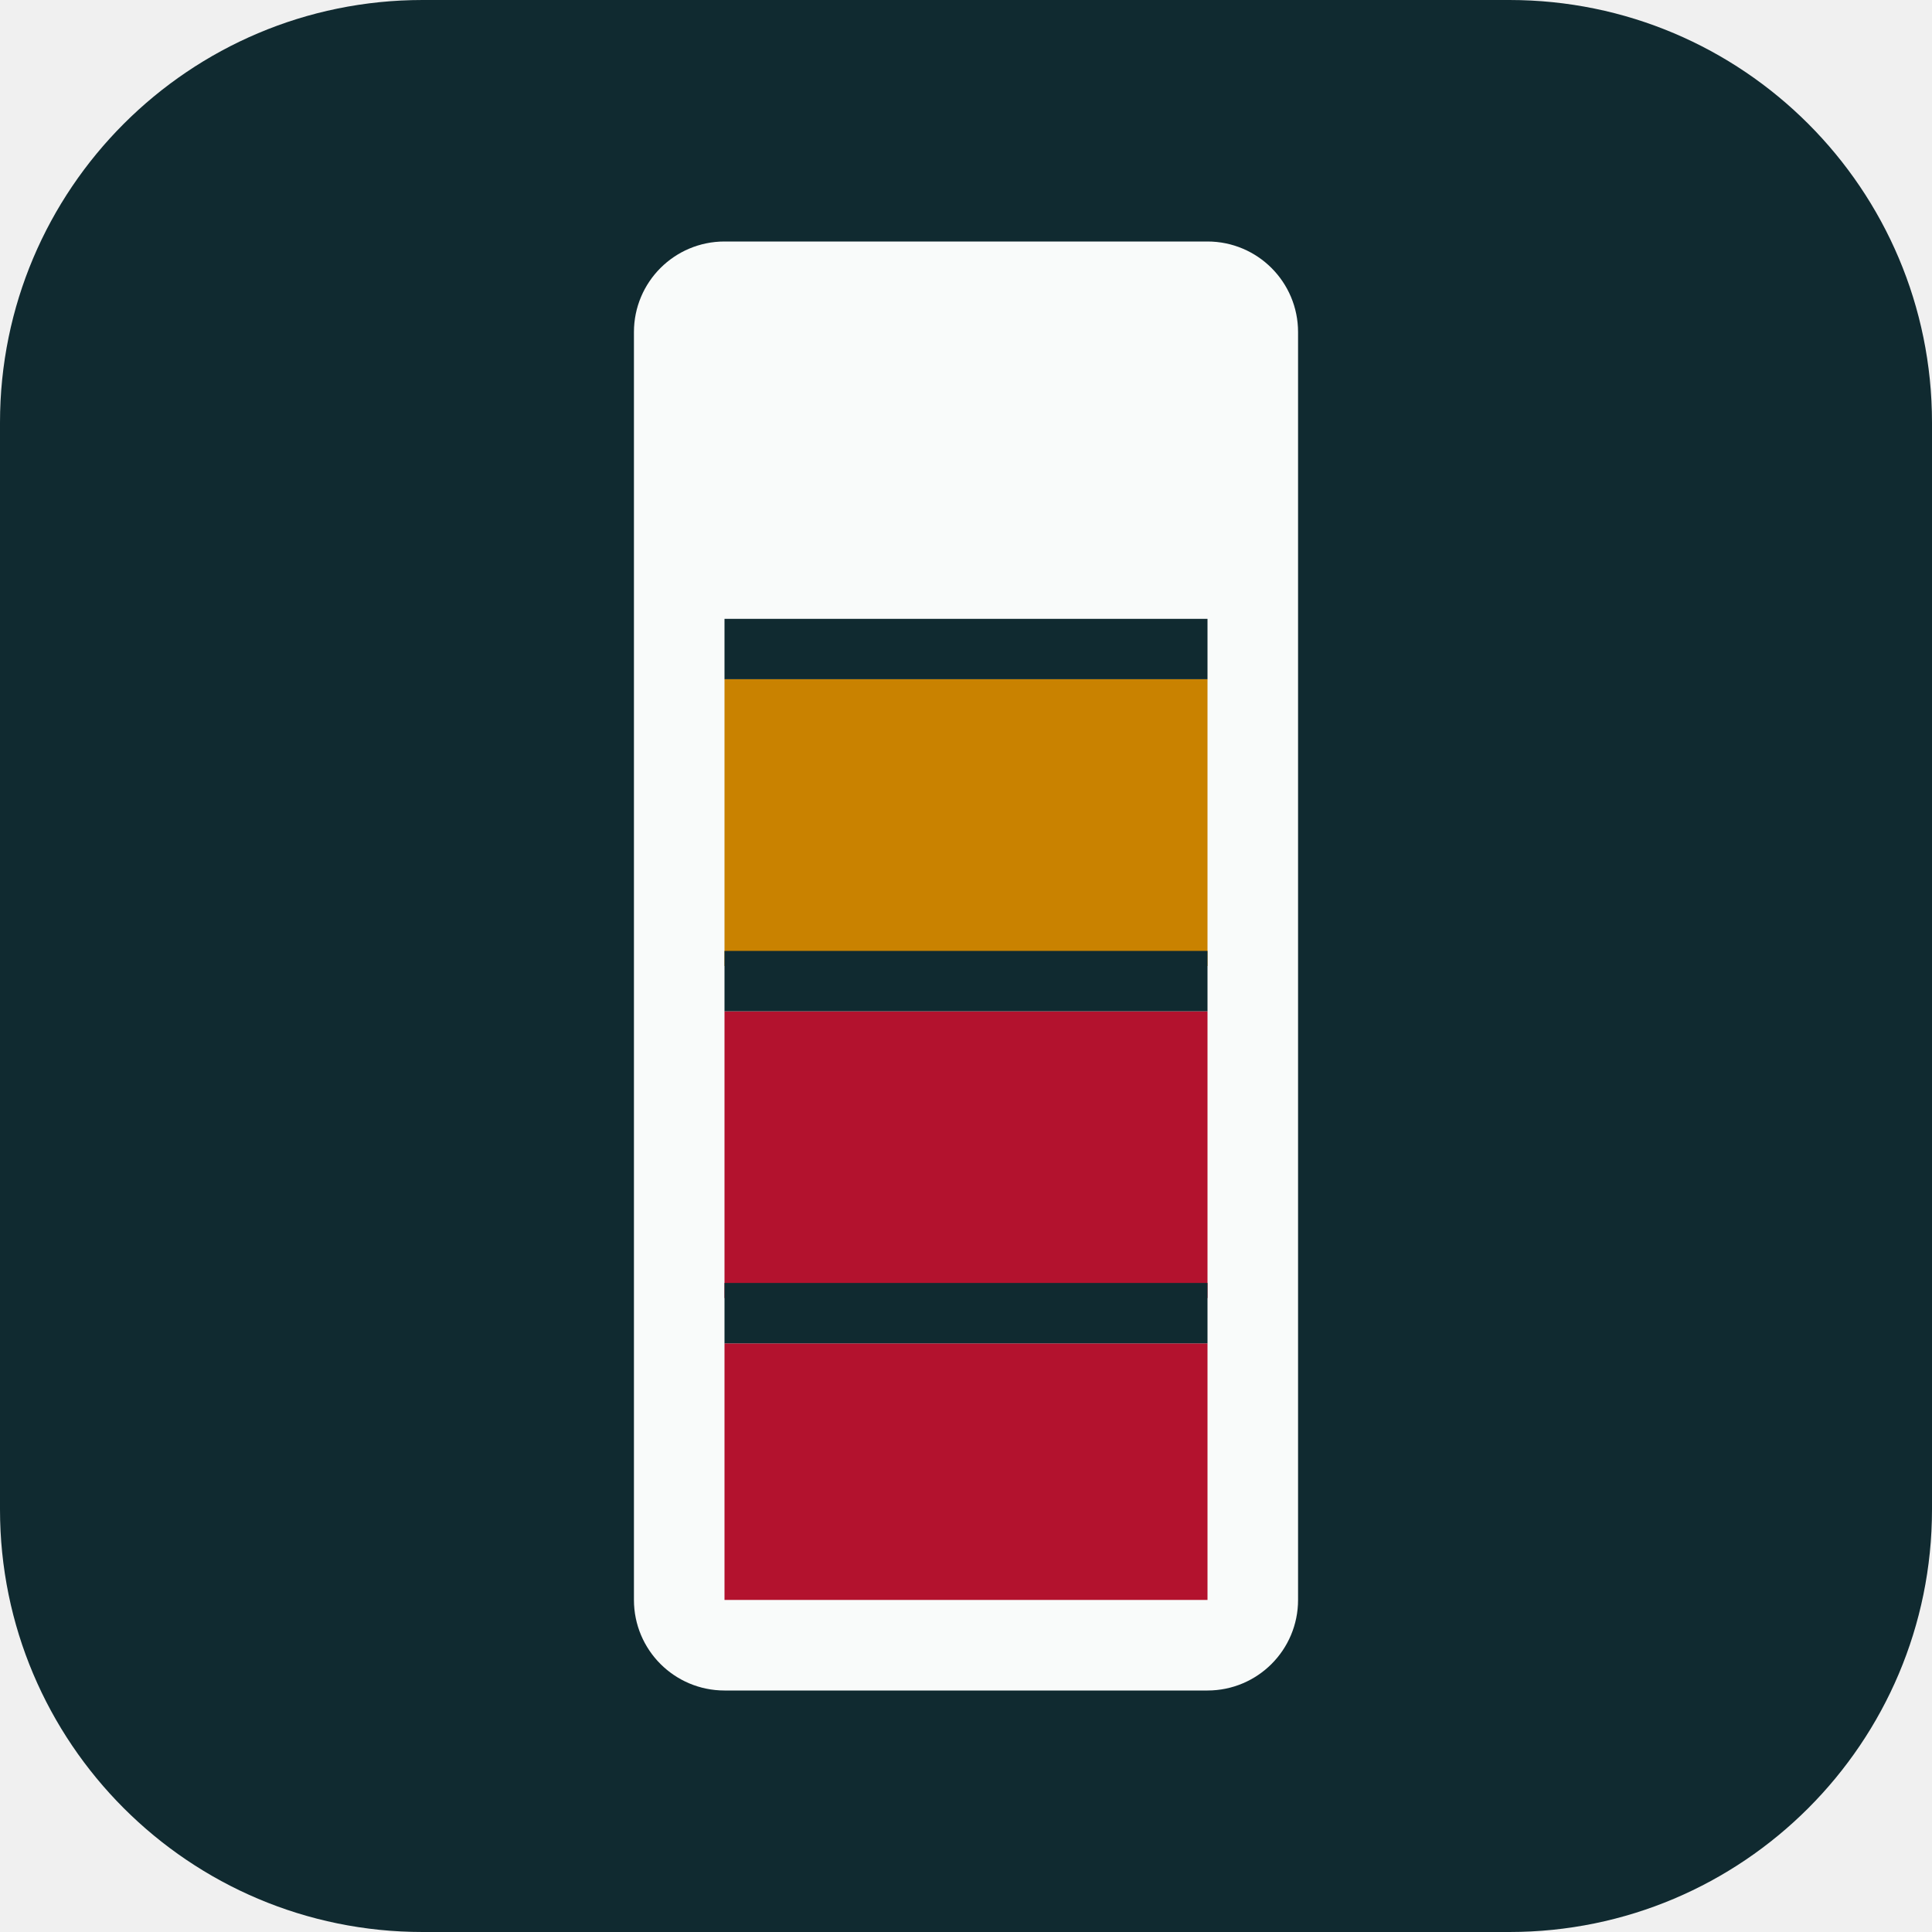
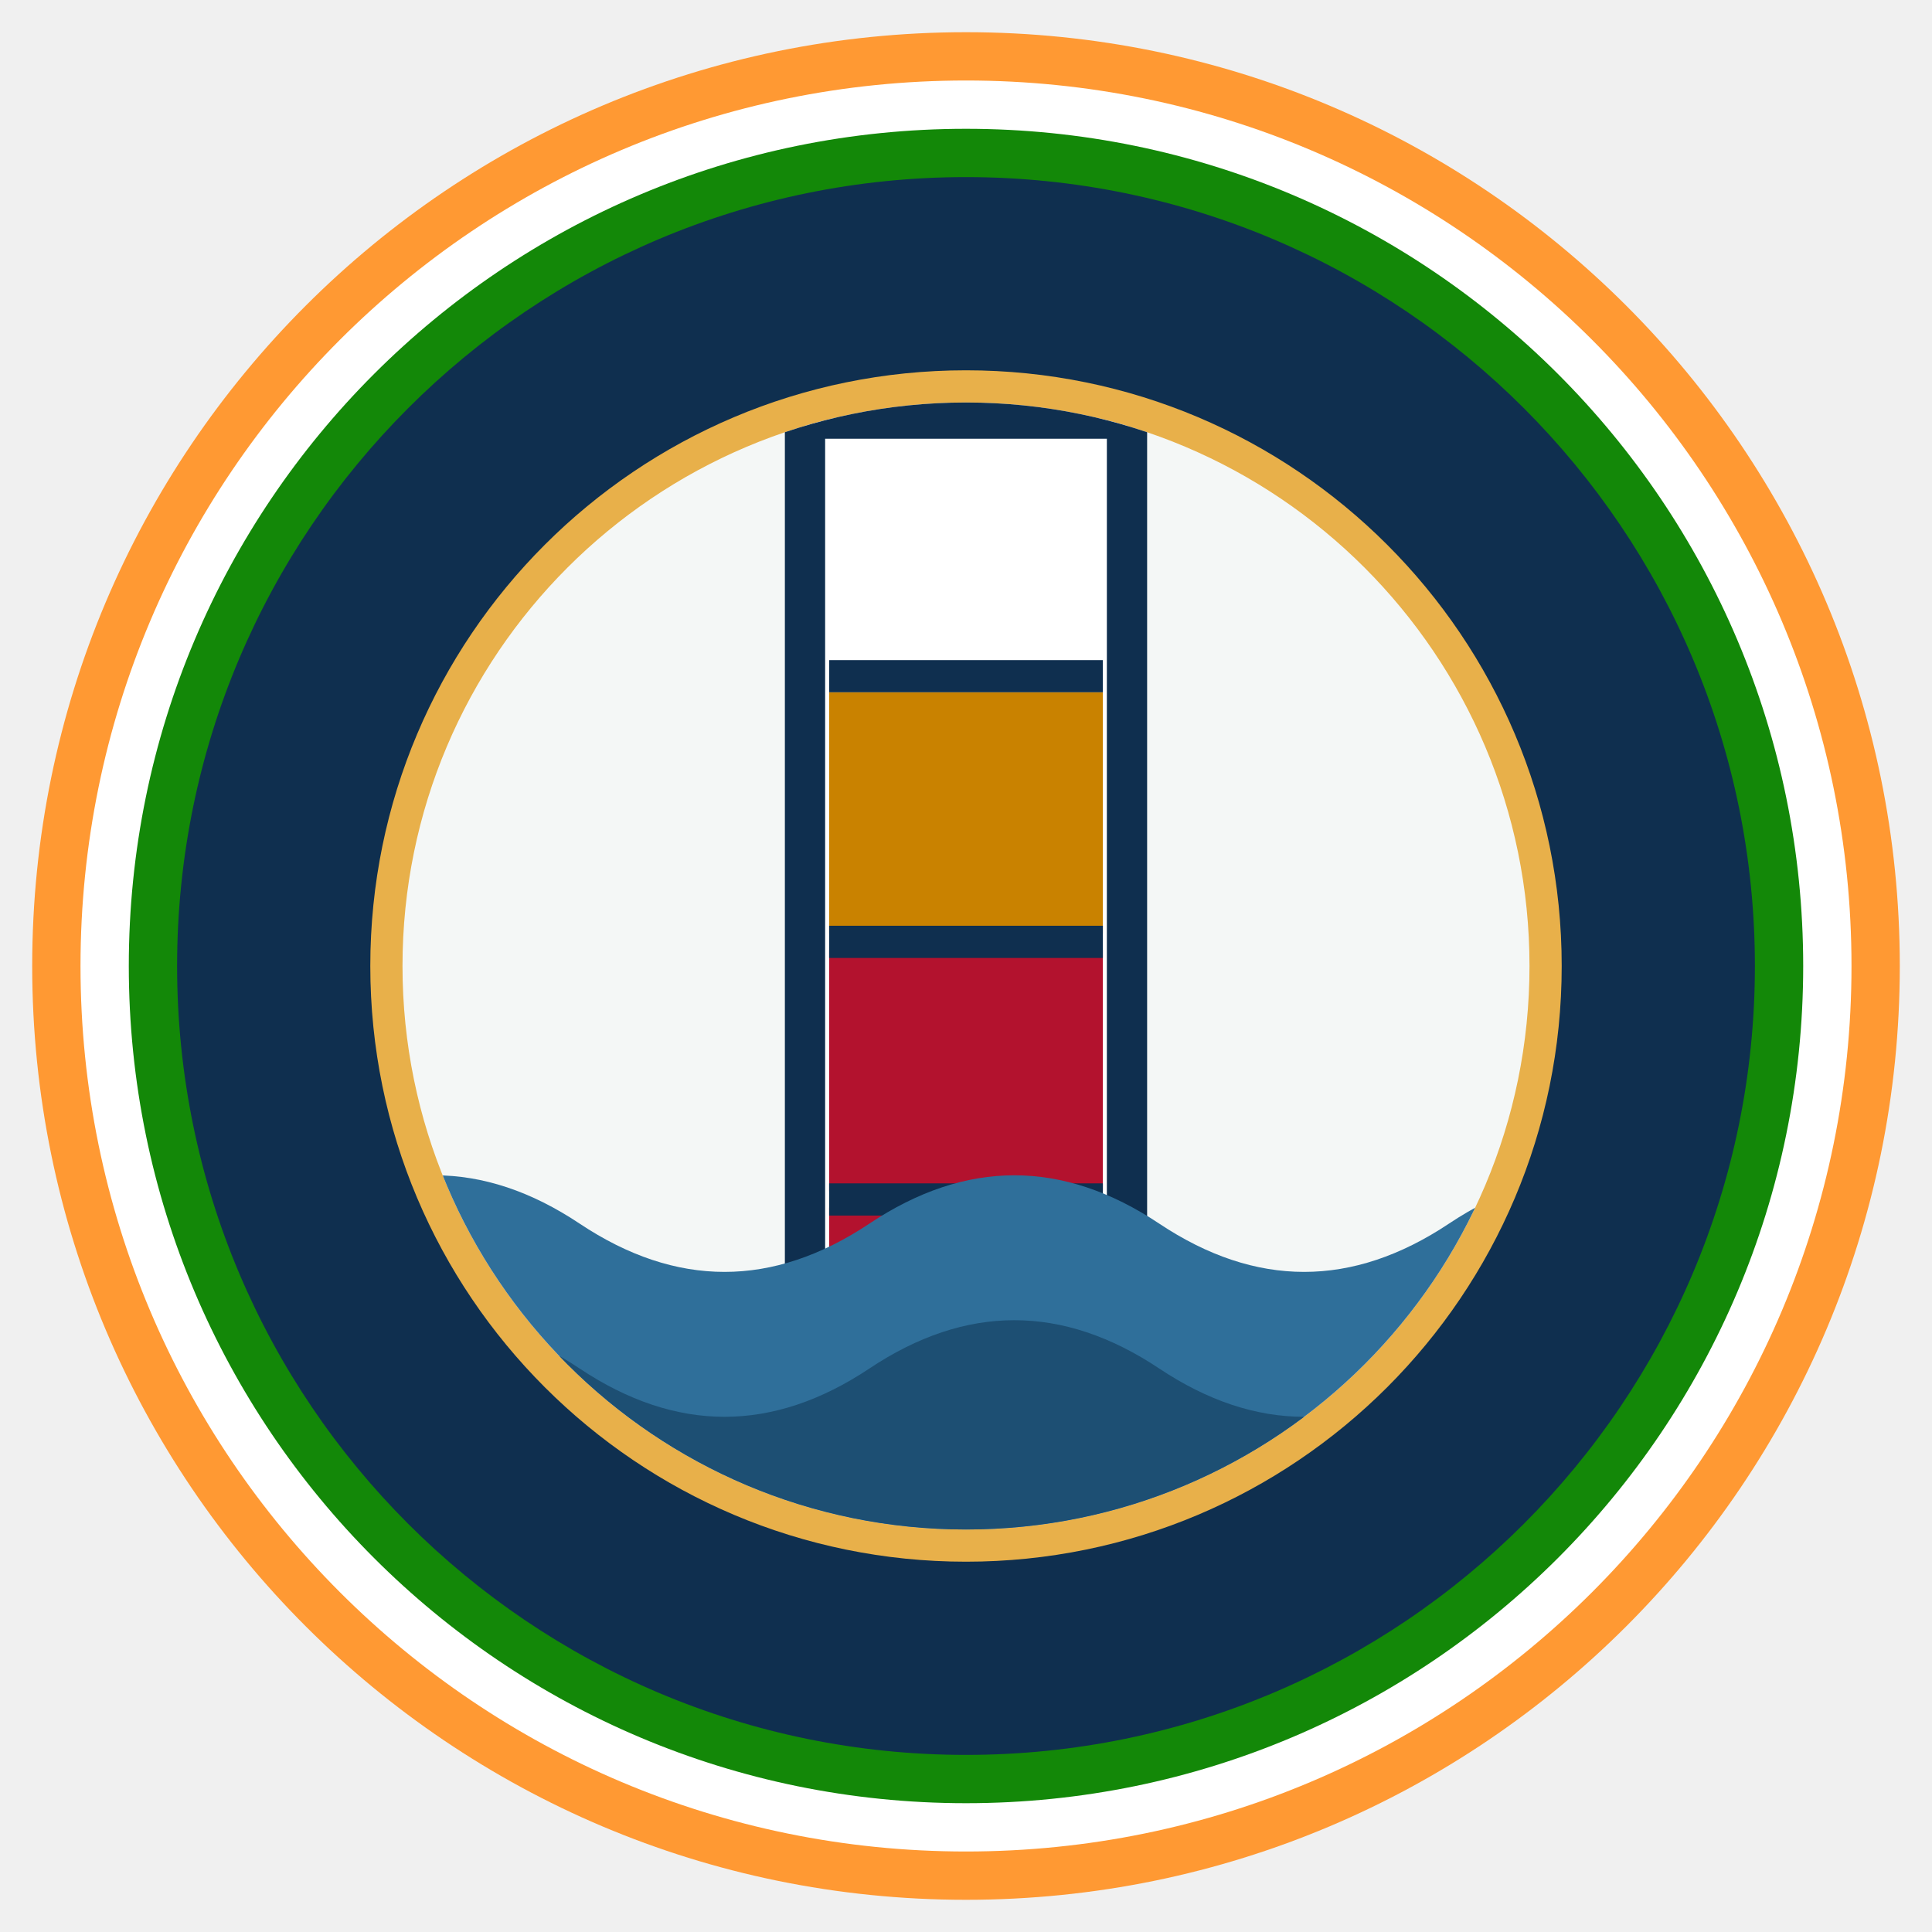
- <svg xmlns="http://www.w3.org/2000/svg" viewBox="0 0 64 64">
-   <rect width="64" height="64" rx="14" fill="#102a30" />
-   <rect x="22" y="9" width="20" height="46" rx="2" fill="#f9fbfa" stroke="#f9fbfa" stroke-width="2" />
-   <rect x="24" y="22.5" width="16" height="9.5" fill="#c98200" />
-   <rect x="24" y="33.5" width="16" height="9.5" fill="#b3122e" />
-   <rect x="24" y="44.5" width="16" height="8.5" fill="#b3122e" />
-   <path d="M24 21.5h16M24 32.5h16M24 43.5h16" stroke="#102a30" stroke-width="2" />
+ <svg xmlns="http://www.w3.org/2000/svg" viewBox="0 0 120 120">
+   <circle cx="60" cy="60" r="58" fill="#ff9933" />
+   <circle cx="60" cy="60" r="55" fill="#ffffff" />
+   <circle cx="60" cy="60" r="52" fill="#138808" />
+   <circle cx="60" cy="60" r="49" fill="#0f2f4f" />
+   <circle cx="60" cy="60" r="36" fill="#f4f7f6" stroke="#e8b04a" stroke-width="2" />
+   <clipPath id="c">
+     <circle cx="60" cy="60" r="35" />
+   </clipPath>
+   <g clip-path="url(#c)">
+     <rect x="50" y="26" width="20" height="64" fill="#ffffff" stroke="#0f2f4f" stroke-width="2.5" />
+     <rect x="51.5" y="43" width="17" height="15" fill="#c98200" />
+     <rect x="51.5" y="59" width="17" height="15" fill="#b3122e" />
+     <rect x="51.5" y="75" width="17" height="14" fill="#b3122e" />
+     <path d="M51.5 42h17M51.5 58.5h17M51.5 74.5h17" stroke="#0f2f4f" stroke-width="2" />
+     <path d="M18 76 q9 -6 18 0 t18 0 t18 0 t18 0 t18 0 V104 H18z" fill="#2f6f9a" />
+     <path d="M18 85 q9 -6 18 0 t18 0 t18 0 t18 0 t18 0 V104 H18z" fill="#1d4f73" />
+   </g>
</svg>
